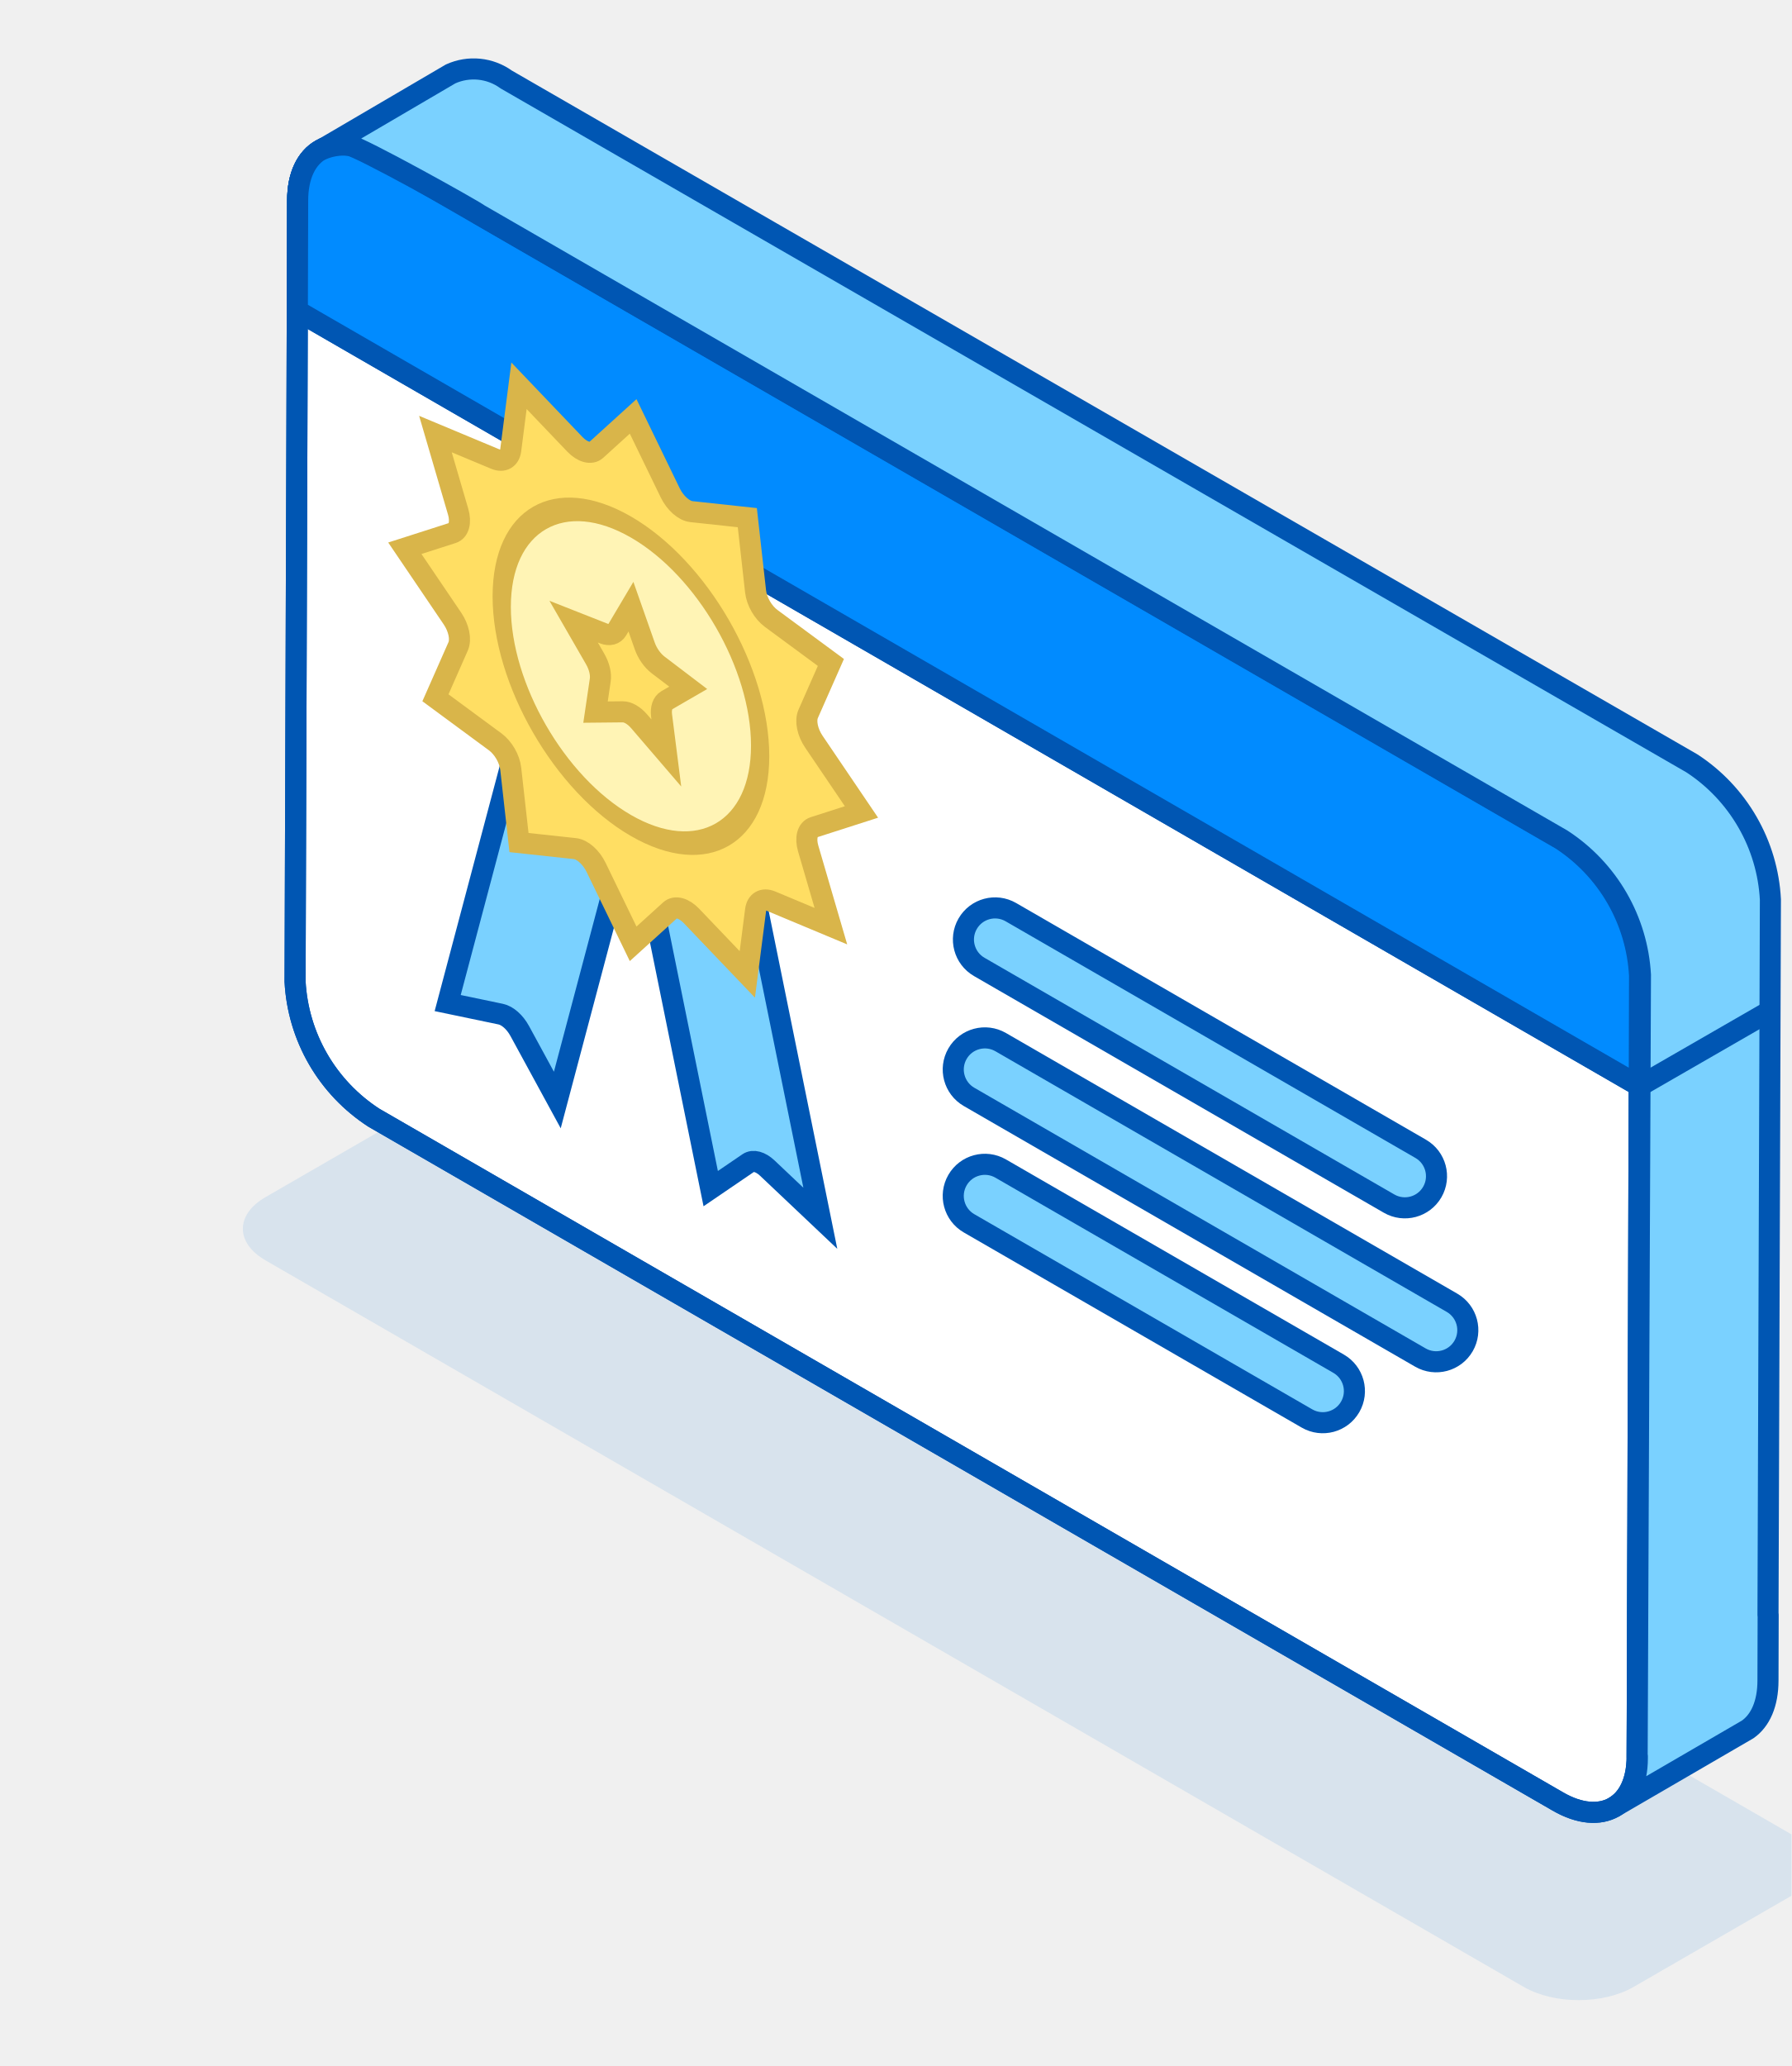
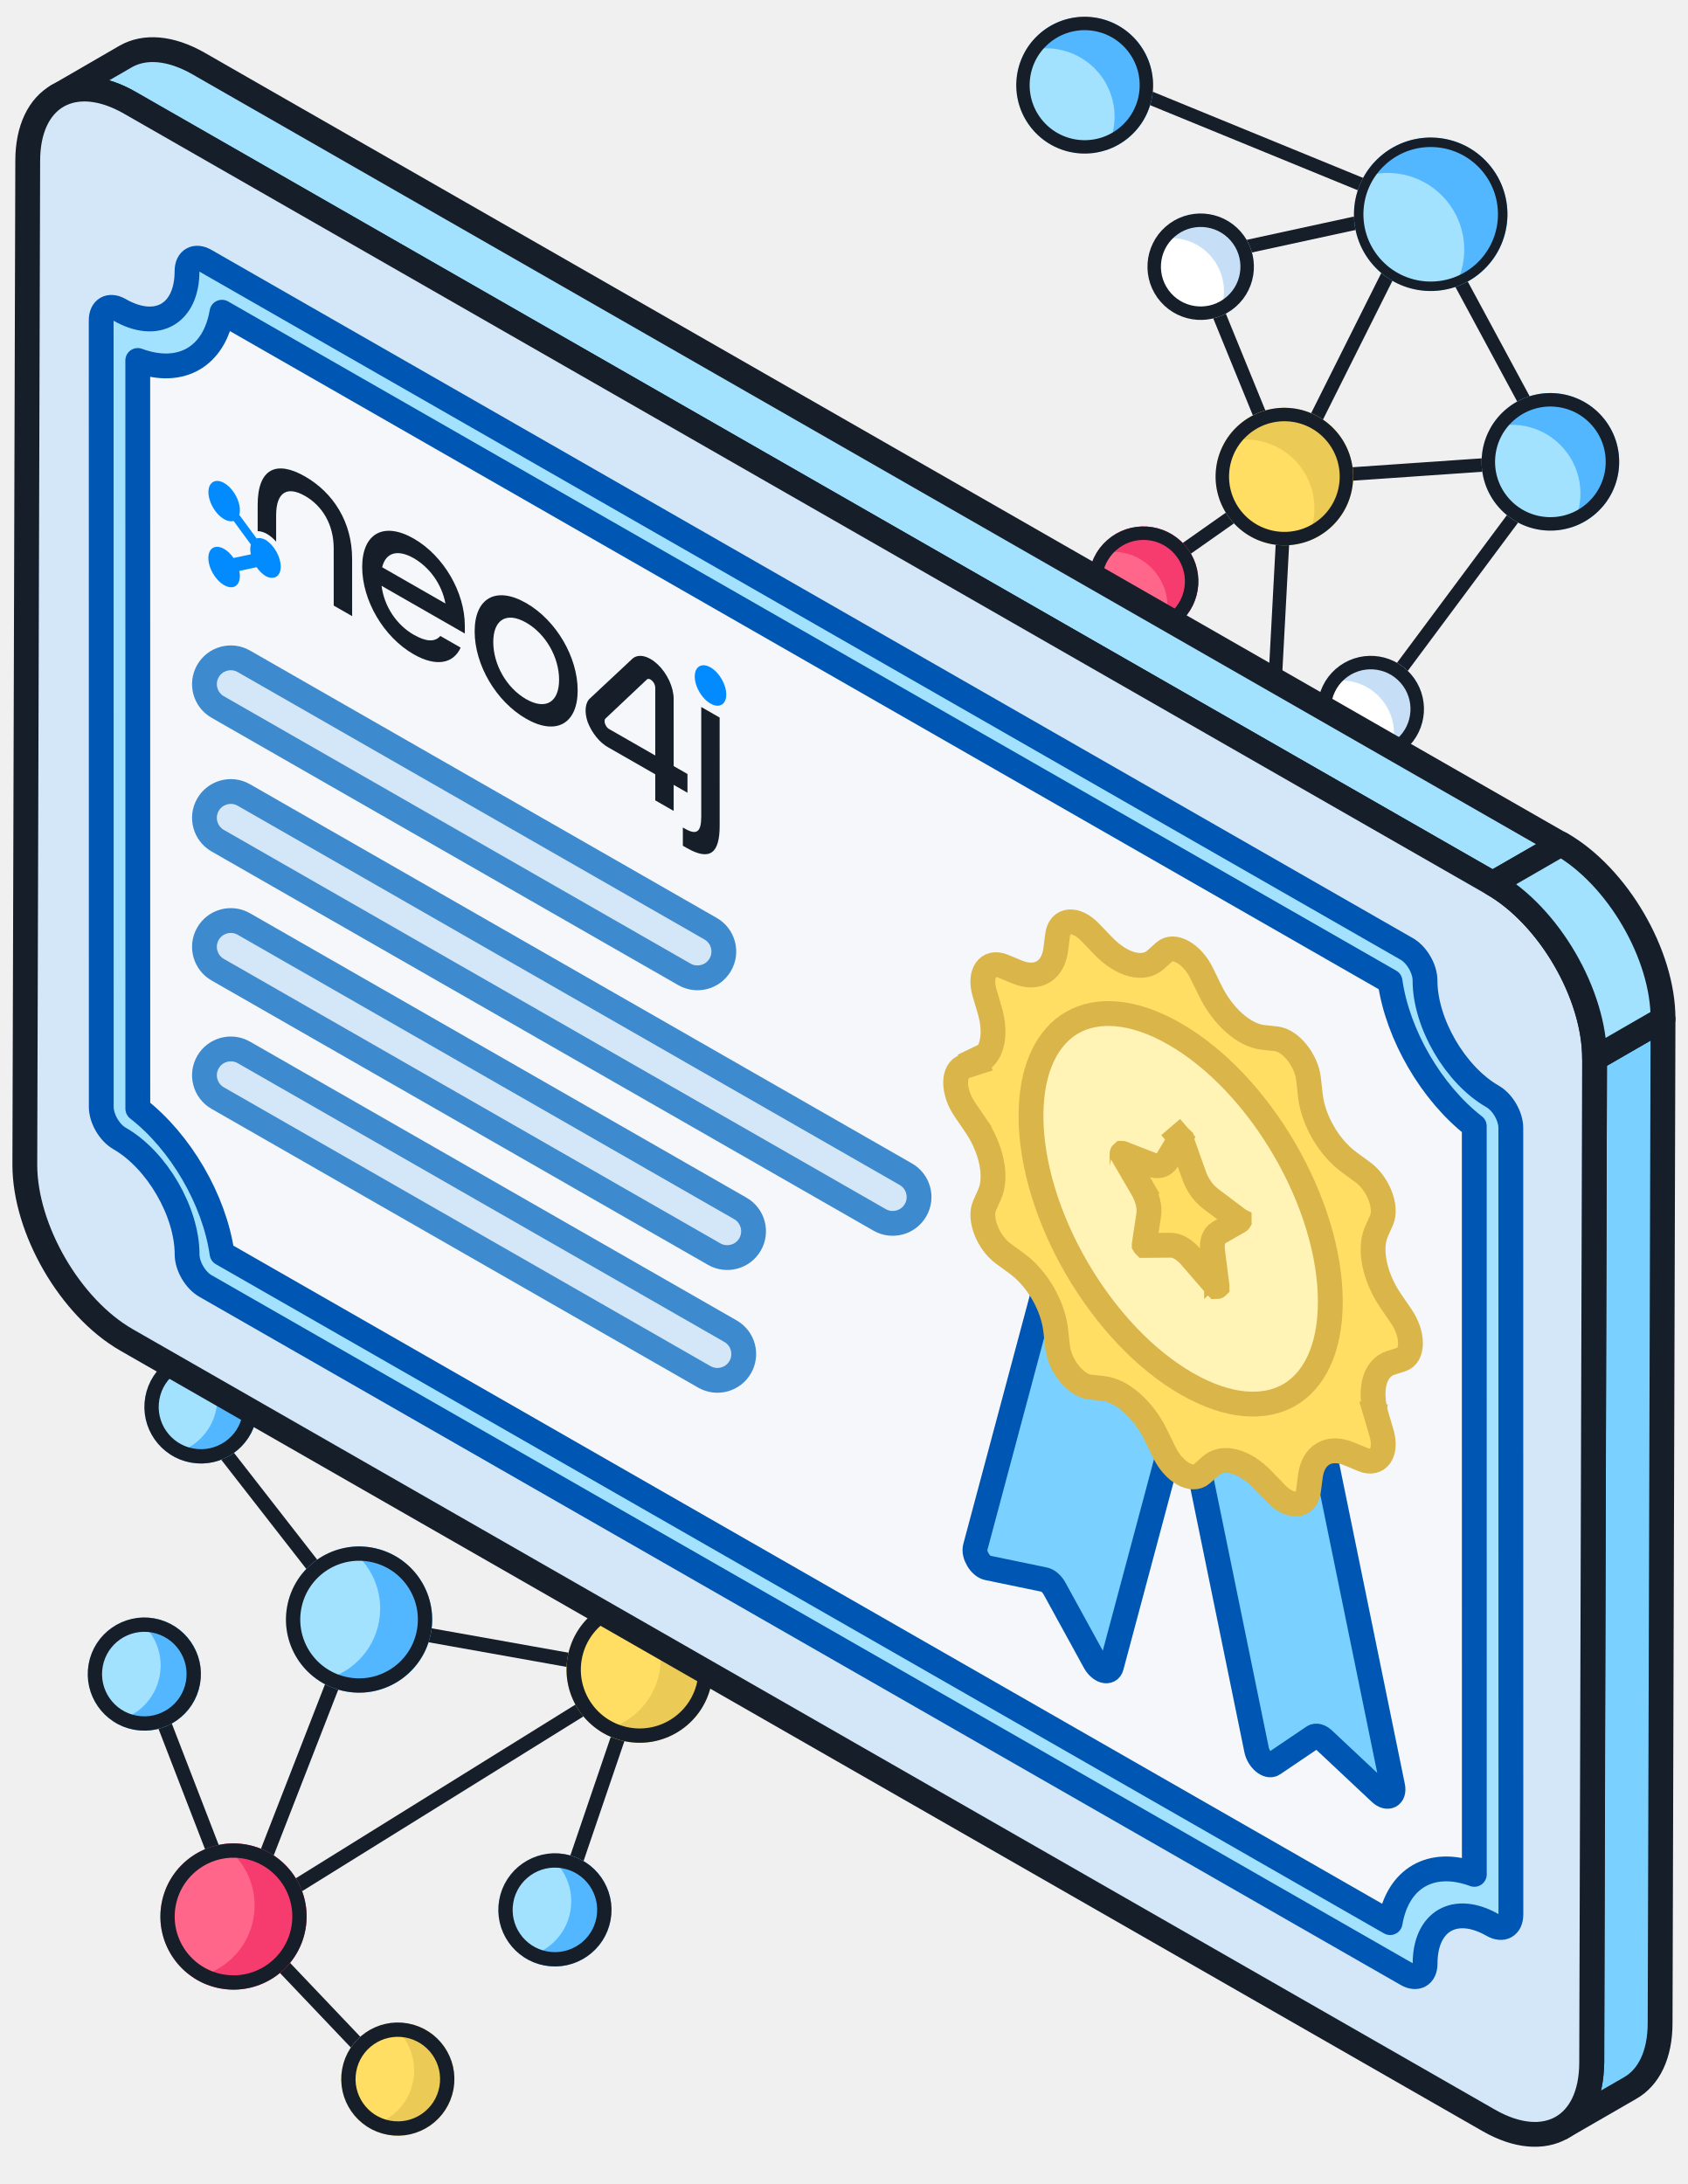
- <svg xmlns="http://www.w3.org/2000/svg" width="85" height="98" viewBox="0 0 85 98" fill="none">
-   <g clip-path="url(#clip0_321_2288)">
-     <rect opacity="0.1" width="74.942" height="14.571" rx="3" transform="matrix(-0.866044 -0.499967 -0.866044 0.499967 87.5222 88.4685)" fill="#006FD6" />
-     <path d="M74.058 39.815C75.146 40.521 76.052 41.474 76.701 42.598C77.35 43.721 77.724 44.983 77.792 46.278L77.677 83.313C77.677 85.691 75.986 86.651 73.917 85.453L17.742 53.02C16.652 52.315 15.744 51.362 15.093 50.238C14.443 49.115 14.068 47.852 14 46.556L14.123 9.513C14.123 7.135 15.805 6.184 17.883 7.382L74.058 39.815Z" fill="white" stroke="#0056B3" stroke-linejoin="round" />
-     <path d="M74.058 39.815C75.146 40.521 76.052 41.474 76.701 42.598C77.35 43.721 77.724 44.983 77.792 46.278L77.677 83.313C77.677 85.691 75.986 86.651 73.917 85.453L17.742 53.02C16.652 52.315 15.744 51.362 15.093 50.238C14.443 49.115 14.068 47.852 14 46.556L14.123 9.513C14.123 7.135 15.805 6.184 17.883 7.382L74.058 39.815Z" stroke="#0056B3" stroke-linejoin="round" />
-     <path d="M76.701 42.598C76.052 41.474 75.147 40.521 74.058 39.815L17.884 7.382C15.805 6.184 14.123 7.135 14.123 9.513L14.108 14.746L77.778 51.51L77.792 46.278C77.724 44.983 77.35 43.721 76.701 42.598Z" stroke="#0056B3" stroke-linejoin="round" />
-     <path d="M76.701 42.598C76.052 41.474 75.147 40.521 74.058 39.815L17.884 7.382C15.805 6.184 14.123 7.135 14.123 9.513L14.108 14.746L77.778 51.51L77.792 46.278C77.724 44.983 77.35 43.721 76.701 42.598Z" fill="#018BFF" stroke="#0056B3" stroke-linejoin="round" />
-     <path d="M21.379 3.507L15.215 7.118C15.64 6.925 16.108 6.847 16.572 6.894C17.036 6.94 22.358 9.9 22.736 10.174L74.102 39.819C75.19 40.525 76.096 41.479 76.745 42.602C77.388 43.715 77.761 44.963 77.834 46.245L77.677 83.313L77.687 83.307V83.402C77.687 84.574 77.267 85.314 76.603 85.707L82.92 82.036C83.52 81.618 83.885 80.819 83.885 79.713L83.894 76.599L83.886 76.603L84 42.668C83.932 41.374 83.558 40.114 82.909 38.992C82.26 37.868 81.355 36.91 80.266 36.204L24.021 3.772C23.643 3.498 23.2 3.33 22.736 3.283C22.272 3.237 21.804 3.314 21.379 3.507Z" fill="#7AD1FF" stroke="#0056B3" stroke-linejoin="round" />
-     <path d="M77.63 51.614L83.98 47.956" stroke="#0056B3" stroke-linejoin="round" />
-     <path d="M24.709 34.514L24.709 34.514L29.91 39.113L26.443 52.179L24.658 48.902C24.43 48.483 24.078 48.172 23.756 48.105L21.241 47.58L24.709 34.514Z" fill="#7AD1FF" stroke="#0056B3" />
-     <path d="M35.455 40.718L35.455 40.718L30.253 39.311L33.721 56.382L35.506 55.166C35.734 55.01 36.086 55.105 36.407 55.409L38.922 57.788L35.455 40.718Z" fill="#7AD1FF" stroke="#0056B3" />
-     <path d="M30.041 19.752L31.798 23.374C32.036 23.864 32.448 24.23 32.808 24.269L35.458 24.555L35.85 28.054C35.903 28.528 36.205 29.051 36.589 29.334L39.423 31.423L38.346 33.861C38.2 34.192 38.31 34.732 38.616 35.183L40.874 38.515L38.616 39.24C38.31 39.338 38.2 39.75 38.346 40.249L39.423 43.932L36.589 42.748C36.205 42.588 35.903 42.762 35.85 43.175L35.458 46.221L32.808 43.447C32.448 43.071 32.036 42.96 31.798 43.176L30.041 44.77L28.285 41.148C28.047 40.657 27.634 40.291 27.275 40.253L24.625 39.967L24.233 36.468C24.18 35.994 23.878 35.471 23.494 35.188L20.66 33.099L21.737 30.661C21.883 30.33 21.773 29.79 21.466 29.338L19.208 26.006L21.466 25.282C21.773 25.184 21.883 24.771 21.737 24.272L20.66 20.59L23.494 21.773C23.878 21.934 24.18 21.759 24.233 21.347L24.625 18.3L27.275 21.075C27.634 21.451 28.047 21.561 28.285 21.346L30.041 19.752Z" fill="#FFDE63" stroke="#D9B54A" />
-     <circle cx="7.579" cy="7.579" r="7.079" transform="matrix(0.866025 0.5 0 1 23.3722 20.7097)" fill="#FFF4B5" stroke="#D9B54A" />
-     <path d="M29.936 28.777L30.592 30.642C30.718 30.999 30.954 31.334 31.227 31.542L32.654 32.627L31.633 33.218C31.438 33.331 31.347 33.6 31.39 33.94L31.616 35.718L30.328 34.218C30.081 33.931 29.79 33.762 29.543 33.765L28.256 33.778L28.48 32.26C28.524 31.969 28.433 31.597 28.238 31.258L27.217 29.488L28.644 30.05C28.917 30.158 29.153 30.096 29.279 29.884L29.936 28.777Z" fill="#FFDE63" stroke="#D9B54A" />
-     <rect x="46.663" y="42.517" width="25.454" height="3" rx="1.5" transform="rotate(30 46.6625 42.5175)" fill="#7AD1FF" stroke="#0056B3" />
-     <rect x="46.18" y="48.683" width="27.727" height="3" rx="1.5" transform="rotate(30 46.1802 48.6833)" fill="#7AD1FF" stroke="#0056B3" />
-     <rect x="46.18" y="54.68" width="21.514" height="3" rx="1.5" transform="rotate(30 46.1802 54.6798)" fill="#7AD1FF" stroke="#0056B3" />
+ <svg xmlns="http://www.w3.org/2000/svg" width="68" height="88" viewBox="0 0 68 88" fill="none">
+   <g clip-path="url(#clip0_649_9279)">
+     <path d="M57.246 8.416L62.702 18.532M57.246 8.416L51.808 19.283M57.246 8.416L48.175 10.387L51.808 19.283M57.246 8.416L44.495 3.191M62.702 18.532L51.808 19.283M62.702 18.532L55.156 28.675L50.868 36.857L51.808 19.283M51.808 19.283L45.798 23.513" stroke="#151E29" stroke-width="0.542" />
+     <circle cx="3.461" cy="3.461" r="3.461" transform="matrix(0.658516 0.752567 0.752567 -0.658516 45.3148 36.9939)" fill="#FF668A" />
+     <path opacity="0.5" fill-rule="evenodd" clip-rule="evenodd" d="M51.269 40.612C51.968 39.369 51.849 37.769 50.856 36.635C49.916 35.56 48.459 35.207 47.181 35.621C47.369 35.288 47.615 34.98 47.92 34.714C49.358 33.455 51.545 33.601 52.804 35.04C54.063 36.478 53.917 38.665 52.478 39.924C52.114 40.242 51.702 40.471 51.269 40.612Z" fill="#ED1252" />
+     <circle cx="3.461" cy="3.461" r="3.19" transform="matrix(0.658516 0.752567 0.752567 -0.658516 45.3148 36.9939)" stroke="#151E29" stroke-width="0.542" />
+     <circle cx="3.091" cy="3.091" r="3.091" transform="matrix(0.658516 0.752567 0.752567 -0.658516 53.2783 8.34375)" fill="#A3E2FF" />
+     <path opacity="0.5" fill-rule="evenodd" clip-rule="evenodd" d="M58.596 11.575C59.221 10.465 59.114 9.036 58.227 8.023C57.388 7.064 56.086 6.748 54.945 7.118C55.113 6.821 55.333 6.546 55.605 6.308C56.889 5.184 58.843 5.314 59.967 6.599C61.091 7.884 60.961 9.837 59.676 10.961C59.351 11.245 58.983 11.45 58.596 11.575Z" fill="#018BFF" />
+     <circle cx="3.091" cy="3.091" r="2.901" transform="matrix(0.658516 0.752567 0.752567 -0.658516 53.2783 8.34375)" stroke="#151E29" stroke-width="0.381" />
+     <circle cx="2.771" cy="2.771" r="2.771" transform="matrix(0.658516 0.752567 0.752567 -0.658516 58.5521 18.3486)" fill="#A3E2FF" />
+     <path opacity="0.5" fill-rule="evenodd" clip-rule="evenodd" d="M63.318 21.245C63.878 20.25 63.783 18.97 62.988 18.061C62.236 17.201 61.069 16.919 60.047 17.25C60.197 16.983 60.394 16.737 60.637 16.524C61.789 15.516 63.539 15.633 64.547 16.785C65.555 17.936 65.438 19.687 64.287 20.695C63.995 20.95 63.665 21.133 63.318 21.245Z" fill="#018BFF" />
+     <circle cx="2.771" cy="2.771" r="2.5" transform="matrix(0.658516 0.752567 0.752567 -0.658516 58.5521 18.3486)" stroke="#151E29" stroke-width="0.542" />
+     <circle cx="2.755" cy="2.755" r="2.755" transform="matrix(0.658516 0.752567 0.752567 -0.658516 39.8116 3.17285)" fill="#A3E2FF" />
+     <path opacity="0.5" fill-rule="evenodd" clip-rule="evenodd" d="M44.551 6.054C45.108 5.064 45.013 3.791 44.223 2.888C43.474 2.033 42.314 1.751 41.298 2.081C41.447 1.816 41.643 1.571 41.885 1.359C43.031 0.357 44.771 0.473 45.773 1.618C46.775 2.763 46.659 4.504 45.514 5.506C45.224 5.76 44.896 5.942 44.551 6.054Z" fill="#018BFF" />
+     <circle cx="2.755" cy="2.755" r="2.486" transform="matrix(0.658516 0.752567 0.752567 -0.658516 39.8116 3.17285)" stroke="#151E29" stroke-width="0.539" />
+     <circle cx="2.771" cy="2.771" r="2.771" transform="matrix(0.658516 0.752567 0.752567 -0.658516 47.8351 18.9417)" fill="#FFDE63" />
+     <path opacity="0.5" fill-rule="evenodd" clip-rule="evenodd" d="M52.601 21.838C53.161 20.843 53.066 19.562 52.271 18.654C51.518 17.794 50.351 17.512 49.329 17.843C49.479 17.576 49.676 17.33 49.92 17.117C51.072 16.109 52.822 16.226 53.83 17.377C54.838 18.529 54.721 20.279 53.569 21.287C53.278 21.542 52.948 21.725 52.601 21.838Z" fill="#D9B54A" />
+     <circle cx="2.771" cy="2.771" r="2.5" transform="matrix(0.658516 0.752567 0.752567 -0.658516 47.8351 18.9417)" stroke="#151E29" stroke-width="0.542" />
+     <circle cx="2.21" cy="2.21" r="2.21" transform="matrix(0.658516 0.752567 0.752567 -0.658516 42.9506 23.2156)" fill="#FF668A" />
+     <path opacity="0.5" fill-rule="evenodd" clip-rule="evenodd" d="M46.753 25.526C47.2 24.733 47.123 23.711 46.489 22.986C45.889 22.3 44.959 22.075 44.143 22.339C44.263 22.126 44.42 21.93 44.614 21.76C45.533 20.956 46.929 21.049 47.733 21.968C48.537 22.887 48.444 24.283 47.525 25.087C47.293 25.291 47.029 25.437 46.753 25.526Z" fill="#ED1252" />
+     <circle cx="2.21" cy="2.21" r="1.94" transform="matrix(0.658516 0.752567 0.752567 -0.658516 42.9506 23.2156)" stroke="#151E29" stroke-width="0.542" />
+     <circle cx="2.143" cy="2.143" r="2.143" transform="matrix(0.658516 0.752567 0.752567 -0.658516 52.2002 28.3689)" fill="white" />
+     <path opacity="0.22" fill-rule="evenodd" clip-rule="evenodd" d="M55.887 30.609C56.32 29.84 56.246 28.849 55.632 28.146C55.05 27.481 54.147 27.262 53.356 27.519C53.472 27.313 53.625 27.122 53.813 26.957C54.704 26.178 56.058 26.268 56.838 27.159C57.617 28.05 57.527 29.404 56.636 30.183C56.411 30.381 56.155 30.522 55.887 30.609Z" fill="#006FD6" />
+     <circle cx="2.143" cy="2.143" r="1.873" transform="matrix(0.658516 0.752567 0.752567 -0.658516 52.2002 28.3689)" stroke="#151E29" stroke-width="0.542" />
+     <circle cx="2.143" cy="2.143" r="2.143" transform="matrix(0.658516 0.752567 0.752567 -0.658516 45.349 10.5454)" fill="white" />
+     <path opacity="0.22" fill-rule="evenodd" clip-rule="evenodd" d="M49.036 12.786C49.469 12.016 49.395 11.026 48.781 10.323C48.199 9.658 47.296 9.439 46.505 9.695C46.622 9.489 46.774 9.299 46.962 9.134C47.853 8.354 49.207 8.445 49.987 9.336C50.766 10.226 50.676 11.581 49.785 12.36C49.559 12.558 49.304 12.699 49.036 12.786Z" fill="#006FD6" />
+     <circle cx="2.143" cy="2.143" r="1.873" transform="matrix(0.658516 0.752567 0.752567 -0.658516 45.349 10.5454)" stroke="#151E29" stroke-width="0.542" />
+     <path d="M25.791 67.401L9.688 77.406M25.791 67.401L14.377 65.363M25.791 67.401L22.742 76.349M25.791 67.401L33.193 66.636M9.688 77.406L14.377 65.363M9.688 77.406L5.718 67.131M9.688 77.406L15.679 83.708M14.377 65.363L7.926 57.081" stroke="#151E29" stroke-width="0.576" />
+     <circle cx="2.945" cy="2.945" r="2.945" transform="matrix(-0.175828 0.984421 0.984421 0.175828 12.0849 61.8398)" fill="#A3E2FF" />
+     <path opacity="0.5" fill-rule="evenodd" clip-rule="evenodd" d="M12.849 67.719C14.046 67.522 15.045 66.592 15.271 65.329C15.484 64.134 14.944 62.978 13.989 62.35C14.31 62.297 14.646 62.297 14.984 62.358C16.586 62.644 17.652 64.174 17.366 65.775C17.08 67.376 15.55 68.442 13.949 68.156C13.543 68.084 13.172 67.932 12.849 67.719Z" fill="#018BFF" />
+     <circle cx="2.945" cy="2.945" r="2.657" transform="matrix(-0.175828 0.984421 0.984421 0.175828 12.0849 61.8398)" stroke="#151E29" stroke-width="0.576" />
+     <circle cx="2.945" cy="2.945" r="2.945" transform="matrix(-0.175828 0.984421 0.984421 0.175828 23.3884 63.8589)" fill="#FFDE63" />
+     <path opacity="0.5" fill-rule="evenodd" clip-rule="evenodd" d="M24.152 69.737C25.35 69.541 26.349 68.611 26.574 67.348C26.788 66.152 26.247 64.996 25.293 64.368C25.614 64.316 25.95 64.316 26.288 64.376C27.889 64.662 28.956 66.192 28.669 67.794C28.384 69.395 26.854 70.461 25.252 70.175C24.847 70.103 24.476 69.95 24.152 69.737Z" fill="#D9B54A" />
+     <circle cx="2.945" cy="2.945" r="2.657" transform="matrix(-0.175828 0.984421 0.984421 0.175828 23.3884 63.8589)" stroke="#151E29" stroke-width="0.576" />
+     <circle cx="2.945" cy="2.945" r="2.945" transform="matrix(-0.175828 0.984421 0.984421 0.175828 7.02609 73.8052)" fill="#FF668A" />
+     <path opacity="0.5" fill-rule="evenodd" clip-rule="evenodd" d="M7.79 79.684C8.987 79.488 9.986 78.558 10.212 77.295C10.425 76.099 9.885 74.943 8.93 74.315C9.251 74.263 9.587 74.263 9.925 74.323C11.527 74.609 12.593 76.139 12.307 77.74C12.021 79.342 10.491 80.408 8.89 80.122C8.484 80.049 8.113 79.897 7.79 79.684Z" fill="#ED1252" />
+     <circle cx="2.945" cy="2.945" r="2.657" transform="matrix(-0.175828 0.984421 0.984421 0.175828 7.02609 73.8052)" stroke="#151E29" stroke-width="0.576" />
+     <circle cx="2.278" cy="2.278" r="2.278" transform="matrix(-0.175828 0.984421 0.984421 0.175828 3.97195 64.8105)" fill="#A3E2FF" />
+     <path opacity="0.5" fill-rule="evenodd" clip-rule="evenodd" d="M4.563 69.359C5.489 69.207 6.262 68.487 6.436 67.51C6.602 66.585 6.183 65.691 5.445 65.205C5.693 65.164 5.953 65.164 6.215 65.211C7.454 65.433 8.278 66.616 8.057 67.855C7.836 69.093 6.652 69.918 5.414 69.697C5.1 69.641 4.813 69.523 4.563 69.359Z" fill="#018BFF" />
+     <circle cx="2.278" cy="2.278" r="1.991" transform="matrix(-0.175828 0.984421 0.984421 0.175828 3.97195 64.8105)" stroke="#151E29" stroke-width="0.576" />
+     <circle cx="2.278" cy="2.278" r="2.278" transform="matrix(-0.175828 0.984421 0.984421 0.175828 14.1851 81.1299)" fill="#FFDE63" />
+     <path opacity="0.5" fill-rule="evenodd" clip-rule="evenodd" d="M14.776 85.678C15.702 85.526 16.475 84.806 16.65 83.83C16.815 82.905 16.397 82.01 15.659 81.525C15.907 81.484 16.166 81.484 16.428 81.531C17.667 81.752 18.492 82.935 18.27 84.174C18.049 85.413 16.866 86.238 15.627 86.016C15.313 85.96 15.026 85.843 14.776 85.678Z" fill="#D9B54A" />
+     <circle cx="2.278" cy="2.278" r="1.991" transform="matrix(-0.175828 0.984421 0.984421 0.175828 14.1851 81.1299)" stroke="#151E29" stroke-width="0.576" />
+     <circle cx="2.278" cy="2.278" r="2.278" transform="matrix(-0.175828 0.984421 0.984421 0.175828 20.5142 74.3115)" fill="#A3E2FF" />
+     <path opacity="0.5" fill-rule="evenodd" clip-rule="evenodd" d="M21.105 78.859C22.031 78.707 22.804 77.988 22.979 77.011C23.144 76.086 22.726 75.192 21.988 74.706C22.236 74.665 22.495 74.665 22.757 74.712C23.996 74.933 24.821 76.117 24.599 77.356C24.378 78.594 23.195 79.419 21.956 79.198C21.642 79.142 21.355 79.024 21.105 78.859Z" fill="#018BFF" />
+     <circle cx="2.278" cy="2.278" r="1.991" transform="matrix(-0.175828 0.984421 0.984421 0.175828 20.5142 74.3115)" stroke="#151E29" stroke-width="0.576" />
+     <circle cx="2.278" cy="2.278" r="2.278" transform="matrix(-0.175828 0.984421 0.984421 0.175828 6.25443 54.0461)" fill="#A3E2FF" />
+     <path opacity="0.5" fill-rule="evenodd" clip-rule="evenodd" d="M6.845 58.594C7.771 58.442 8.544 57.722 8.719 56.746C8.884 55.821 8.466 54.926 7.727 54.441C7.976 54.4 8.235 54.4 8.497 54.447C9.736 54.668 10.561 55.851 10.339 57.09C10.118 58.329 8.935 59.154 7.696 58.932C7.382 58.876 7.095 58.759 6.845 58.594Z" fill="#018BFF" />
+     <circle cx="2.278" cy="2.278" r="1.991" transform="matrix(-0.175828 0.984421 0.984421 0.175828 6.25443 54.0461)" stroke="#151E29" stroke-width="0.576" />
+     <circle cx="2.278" cy="2.278" r="2.278" transform="matrix(-0.175828 0.984421 0.984421 0.175828 31.3711 63.8792)" fill="white" />
+     <path opacity="0.22" fill-rule="evenodd" clip-rule="evenodd" d="M31.962 68.427C32.888 68.275 33.661 67.556 33.836 66.579C34.001 65.654 33.583 64.76 32.845 64.274C33.093 64.233 33.352 64.233 33.614 64.28C34.853 64.501 35.678 65.685 35.456 66.924C35.235 68.162 34.052 68.987 32.813 68.766C32.499 68.71 32.212 68.592 31.962 68.427Z" fill="#006FD6" />
+     <circle cx="2.278" cy="2.278" r="1.991" transform="matrix(-0.175828 0.984421 0.984421 0.175828 31.3711 63.8792)" stroke="#151E29" stroke-width="0.576" />
+     <path d="M67 41.062L64.242 42.654L64.135 83.097L64.125 83.103C64.125 84.389 63.668 85.29 62.929 85.719L65.68 84.131C66.423 83.704 66.883 82.802 66.883 81.511L67 41.062Z" fill="#7AD1FF" stroke="#151E29" stroke-linejoin="round" />
+     <path d="M2.443 3.794L2.32 3.865H2.31C2.354 3.839 2.398 3.816 2.443 3.794Z" fill="#A3E2FF" />
+     <path d="M7.992 2.555C6.848 1.905 5.821 1.846 5.068 2.273L2.443 3.794C3.115 3.466 3.998 3.513 4.972 4.005L60.135 35.599L62.893 34.017L7.992 2.555Z" fill="#A3E2FF" />
+     <path d="M2.443 3.794L2.32 3.865H2.31C2.354 3.839 2.398 3.816 2.443 3.794ZM2.443 3.794L5.068 2.273C5.821 1.846 6.848 1.905 7.992 2.555L62.893 34.017L60.135 35.599L4.972 4.005C3.998 3.513 3.115 3.466 2.443 3.794Z" stroke="#151E29" stroke-linejoin="round" />
+     <path d="M60.135 35.599C62.404 36.899 64.252 40.063 64.242 42.654L64.125 83.103C64.125 85.694 62.267 86.742 59.988 85.442L5.097 53.989C2.829 52.689 1 49.525 1 46.934L1.117 6.485C1.117 3.894 2.975 2.846 5.244 4.146L60.135 35.599Z" fill="#D4E7F8" stroke="#151E29" stroke-linejoin="round" />
+     <path d="M60.135 35.599L62.893 34.007C65.162 35.308 67.01 38.471 67 41.062L64.242 42.654C64.242 40.063 62.404 36.899 60.135 35.599Z" fill="#A3E2FF" stroke="#151E29" stroke-linejoin="round" />
+     <path fill-rule="evenodd" clip-rule="evenodd" d="M5.122 45.025C5.122 45.025 5.122 45.025 5.122 45.025C7.02 46.112 8.579 48.779 8.579 50.967L56.983 78.7C56.983 78.7 56.983 78.7 56.983 78.699C56.983 76.511 58.542 75.631 60.44 76.718L60.438 45.025C58.539 43.937 56.98 41.27 56.98 39.082C56.98 39.082 56.98 39.082 56.98 39.082L8.576 11.349C8.576 13.537 7.018 14.418 5.119 13.33C5.119 13.33 5.119 13.33 5.119 13.33L5.122 45.025Z" fill="#F5F7FA" />
+     <path d="M8.274 51.814C7.87 51.582 7.538 51.015 7.538 50.545C7.537 48.827 6.321 46.733 4.816 45.871C4.412 45.639 4.08 45.073 4.08 44.602L4.077 12.908C4.077 12.438 4.409 12.252 4.814 12.483C6.319 13.346 7.535 12.645 7.535 10.927C7.535 10.457 7.867 10.271 8.271 10.503L56.674 38.235C56.869 38.346 57.056 38.542 57.194 38.78C57.333 39.018 57.411 39.278 57.411 39.504C57.411 41.221 58.627 43.315 60.132 44.178C60.536 44.409 60.868 44.976 60.868 45.446L60.871 77.14C60.871 77.611 60.539 77.797 60.135 77.565C58.63 76.703 57.414 77.404 57.414 79.121C57.414 79.592 57.082 79.778 56.678 79.546L8.274 51.814ZM5.55 14.524L5.552 44.673C7.277 46.012 8.638 48.35 8.945 50.505L56.006 77.468C56.312 75.665 57.674 74.887 59.398 75.524L59.396 45.375C57.672 44.037 56.31 41.699 56.003 39.544L8.942 12.58C8.636 14.384 7.274 15.162 5.55 14.524Z" fill="#A3E2FF" stroke="#0056B3" stroke-linejoin="round" />
+     <mask id="path-58-outside-1_649_9279" maskUnits="userSpaceOnUse" x="6.738" y="25.007" width="31" height="32" fill="black">
+       <rect fill="white" x="6.738" y="25.007" width="31" height="32" />
+       <path fill-rule="evenodd" clip-rule="evenodd" d="M9.576 27.081C9.308 26.927 8.966 27.02 8.812 27.288C8.658 27.557 8.751 27.899 9.02 28.053L27.823 38.826C28.091 38.979 28.433 38.886 28.587 38.618C28.741 38.35 28.648 38.008 28.379 37.854L9.576 27.081ZM9.576 32.467C9.308 32.313 8.966 32.406 8.812 32.675C8.658 32.943 8.751 33.285 9.02 33.439L35.688 48.719C35.957 48.873 36.299 48.78 36.453 48.511C36.606 48.243 36.514 47.901 36.245 47.747L9.576 32.467ZM8.812 43.047C8.966 42.778 9.308 42.685 9.576 42.839L29.182 54.072C29.45 54.226 29.543 54.568 29.389 54.836C29.236 55.105 28.893 55.198 28.625 55.044L9.02 43.811C8.751 43.657 8.658 43.315 8.812 43.047ZM9.576 37.666C9.308 37.512 8.966 37.605 8.812 37.873C8.658 38.141 8.751 38.484 9.02 38.637L22.354 46.277L29.021 50.097C29.29 50.251 29.632 50.158 29.785 49.89C29.939 49.621 29.846 49.279 29.578 49.125L22.911 45.305L9.576 37.666Z" />
+     </mask>
+     <path fill-rule="evenodd" clip-rule="evenodd" d="M9.576 27.081C9.308 26.927 8.966 27.02 8.812 27.288C8.658 27.557 8.751 27.899 9.02 28.053L27.823 38.826C28.091 38.979 28.433 38.886 28.587 38.618C28.741 38.35 28.648 38.008 28.379 37.854L9.576 27.081ZM9.576 32.467C9.308 32.313 8.966 32.406 8.812 32.675C8.658 32.943 8.751 33.285 9.02 33.439L35.688 48.719C35.957 48.873 36.299 48.78 36.453 48.511C36.606 48.243 36.514 47.901 36.245 47.747L9.576 32.467ZM8.812 43.047C8.966 42.778 9.308 42.685 9.576 42.839L29.182 54.072C29.45 54.226 29.543 54.568 29.389 54.836C29.236 55.105 28.893 55.198 28.625 55.044L9.02 43.811C8.751 43.657 8.658 43.315 8.812 43.047ZM9.576 37.666C9.308 37.512 8.966 37.605 8.812 37.873C8.658 38.141 8.751 38.484 9.02 38.637L22.354 46.277L29.021 50.097C29.29 50.251 29.632 50.158 29.785 49.89C29.939 49.621 29.846 49.279 29.578 49.125L22.911 45.305L9.576 37.666Z" fill="#D4E7F8" />
+     <path d="M8.812 27.288L9.68 27.785L9.68 27.785L8.812 27.288ZM9.576 27.081L9.079 27.948L9.079 27.948L9.576 27.081ZM9.02 28.053L8.522 28.92L8.522 28.92L9.02 28.053ZM27.823 38.826L27.325 39.693H27.325L27.823 38.826ZM28.379 37.854L27.882 38.721H27.882L28.379 37.854ZM9.576 32.467L9.079 33.335H9.079L9.576 32.467ZM9.02 33.439L8.522 34.307H8.522L9.02 33.439ZM35.688 48.719L35.191 49.587L35.191 49.587L35.688 48.719ZM36.453 48.511L37.32 49.008L37.32 49.008L36.453 48.511ZM36.245 47.747L35.748 48.615L35.748 48.615L36.245 47.747ZM9.576 42.839L10.073 41.971L10.073 41.971L9.576 42.839ZM8.812 43.047L7.944 42.55H7.944L8.812 43.047ZM29.182 54.072L28.685 54.94L28.685 54.94L29.182 54.072ZM29.389 54.836L28.522 54.339L28.522 54.339L29.389 54.836ZM28.625 55.044L28.128 55.911L28.128 55.911L28.625 55.044ZM9.02 43.811L9.517 42.943H9.517L9.02 43.811ZM8.812 37.873L7.944 37.376L7.944 37.376L8.812 37.873ZM9.576 37.666L10.073 36.798L10.073 36.798L9.576 37.666ZM9.02 38.637L8.522 39.505L8.522 39.505L9.02 38.637ZM22.354 46.277L21.857 47.145L22.354 46.277ZM29.021 50.097L28.524 50.965L28.524 50.965L29.021 50.097ZM29.785 49.89L28.918 49.392L28.918 49.392L29.785 49.89ZM29.578 49.125L29.081 49.993L29.081 49.993L29.578 49.125ZM22.911 45.305L22.414 46.173L22.911 45.305ZM9.68 27.785C9.559 27.996 9.29 28.069 9.079 27.948L10.073 26.213C9.326 25.785 8.373 26.044 7.944 26.791L9.68 27.785ZM9.517 27.185C9.727 27.306 9.8 27.575 9.68 27.785L7.944 26.791C7.516 27.539 7.775 28.492 8.522 28.92L9.517 27.185ZM28.32 37.958L9.517 27.185L8.522 28.92L27.325 39.693L28.32 37.958ZM27.719 38.121C27.84 37.91 28.109 37.837 28.32 37.958L27.325 39.693C28.073 40.122 29.026 39.863 29.454 39.115L27.719 38.121ZM27.882 38.721C27.671 38.601 27.598 38.332 27.719 38.121L29.454 39.115C29.883 38.368 29.624 37.414 28.876 36.986L27.882 38.721ZM9.079 27.948L27.882 38.721L28.876 36.986L10.073 26.213L9.079 27.948ZM9.68 33.172C9.559 33.383 9.29 33.456 9.079 33.335L10.073 31.6C9.326 31.171 8.373 31.43 7.944 32.178L9.68 33.172ZM9.517 32.571C9.727 32.692 9.8 32.961 9.68 33.172L7.944 32.178C7.516 32.925 7.775 33.878 8.522 34.307L9.517 32.571ZM36.186 47.851L9.517 32.571L8.522 34.307L35.191 49.587L36.186 47.851ZM35.585 48.014C35.706 47.803 35.975 47.73 36.186 47.851L35.191 49.587C35.939 50.015 36.892 49.756 37.32 49.008L35.585 48.014ZM35.748 48.615C35.537 48.494 35.464 48.225 35.585 48.014L37.32 49.008C37.749 48.261 37.49 47.308 36.742 46.879L35.748 48.615ZM9.079 33.335L35.748 48.615L36.742 46.879L10.073 31.6L9.079 33.335ZM10.073 41.971C9.326 41.543 8.373 41.802 7.944 42.55L9.68 43.544C9.559 43.755 9.29 43.828 9.079 43.707L10.073 41.971ZM29.679 53.204L10.073 41.971L9.079 43.707L28.685 54.94L29.679 53.204ZM30.257 55.333C30.685 54.586 30.427 53.633 29.679 53.204L28.685 54.94C28.474 54.819 28.401 54.55 28.522 54.339L30.257 55.333ZM28.128 55.911C28.876 56.34 29.829 56.081 30.257 55.333L28.522 54.339C28.643 54.128 28.911 54.055 29.122 54.176L28.128 55.911ZM8.522 44.679L28.128 55.911L29.122 54.176L9.517 42.943L8.522 44.679ZM7.944 42.55C7.516 43.297 7.775 44.25 8.522 44.679L9.517 42.943C9.727 43.064 9.8 43.333 9.68 43.544L7.944 42.55ZM9.68 38.37C9.559 38.581 9.29 38.654 9.079 38.533L10.073 36.798C9.326 36.37 8.373 36.628 7.944 37.376L9.68 38.37ZM9.517 37.77C9.727 37.89 9.8 38.159 9.68 38.37L7.944 37.376C7.516 38.123 7.775 39.077 8.522 39.505L9.517 37.77ZM22.851 45.41L9.517 37.77L8.522 39.505L21.857 47.145L22.851 45.41ZM29.518 49.23L22.851 45.41L21.857 47.145L28.524 50.965L29.518 49.23ZM28.918 49.392C29.039 49.182 29.308 49.109 29.518 49.23L28.524 50.965C29.272 51.393 30.225 51.134 30.653 50.387L28.918 49.392ZM29.081 49.993C28.87 49.872 28.797 49.603 28.918 49.392L30.653 50.387C31.081 49.639 30.823 48.686 30.075 48.258L29.081 49.993ZM22.414 46.173L29.081 49.993L30.075 48.258L23.408 44.438L22.414 46.173ZM9.079 38.533L22.414 46.173L23.408 44.438L10.073 36.798L9.079 38.533Z" fill="#3D8ACF" mask="url(#path-58-outside-1_649_9279)" />
+     <path d="M42.441 50.569C42.497 50.361 42.712 50.341 42.922 50.525L47.645 54.669C47.855 54.853 47.98 55.172 47.924 55.38L44.775 67.155C44.695 67.453 44.315 67.343 44.105 66.96L42.485 64.007C42.381 63.819 42.221 63.678 42.075 63.648L39.792 63.175C39.496 63.114 39.212 62.642 39.292 62.344L42.441 50.569Z" fill="#7AD1FF" stroke="#0056B3" />
+     <path d="M52.959 56.595C52.903 56.323 52.687 56.056 52.478 56L47.755 54.732C47.545 54.676 47.42 54.851 47.476 55.123L50.625 70.506C50.704 70.896 51.084 71.221 51.294 71.079L52.915 69.983C53.019 69.913 53.178 69.956 53.324 70.093L55.608 72.237C55.904 72.515 56.187 72.368 56.108 71.978L52.959 56.595Z" fill="#7AD1FF" stroke="#0056B3" />
+     <path d="M55.454 57.045L55.856 57.086L55.454 57.045L55.658 57.736C55.894 58.536 55.522 59.066 54.904 58.81L54.35 58.58C53.542 58.245 52.906 58.612 52.793 59.479L52.717 60.065C52.632 60.725 51.99 60.785 51.414 60.187L50.883 59.635C50.13 58.852 49.266 58.624 48.765 59.075L48.415 59.39C48.033 59.734 47.293 59.31 46.911 58.529L46.561 57.812C46.06 56.787 45.196 56.026 44.443 55.945L43.912 55.888C43.336 55.827 42.694 55.032 42.608 54.273L42.533 53.6C42.42 52.605 41.784 51.509 40.976 50.918L40.422 50.512C39.804 50.06 39.432 49.104 39.668 48.574L39.872 48.117C40.182 47.421 39.948 46.282 39.3 45.333L39.035 45.577L39.3 45.333L38.871 44.705C38.377 43.981 38.377 43.122 38.871 42.965L39.3 42.828L39.035 42.28L39.3 42.828C39.948 42.622 40.182 41.751 39.872 40.7L39.668 40.009C39.432 39.208 39.804 38.678 40.422 38.934L40.976 39.164C41.784 39.499 42.42 39.132 42.533 38.265L42.608 37.679C42.694 37.019 43.336 36.959 43.912 37.557L44.443 38.109C45.196 38.892 46.06 39.12 46.561 38.67L46.911 38.354C47.293 38.01 48.033 38.434 48.415 39.215L48.756 39.103L48.415 39.215L48.765 39.932C49.266 40.957 50.13 41.718 50.883 41.799L51.414 41.856C51.99 41.918 52.632 42.712 52.717 43.471L52.793 44.144C52.906 45.139 53.542 46.235 54.35 46.827L54.904 47.232C55.522 47.684 55.894 48.64 55.658 49.17L55.454 49.627C55.144 50.323 55.378 51.462 56.026 52.411L56.455 53.039C56.949 53.763 56.949 54.622 56.455 54.78L56.026 54.916C55.378 55.123 55.144 55.993 55.454 57.045Z" fill="#FFDE63" stroke="#D9B54A" />
+     <path d="M53.596 52.449C53.596 54.41 52.907 55.655 51.935 56.212C50.962 56.769 49.529 56.739 47.817 55.758C46.107 54.778 44.532 53.078 43.382 51.102C42.233 49.127 41.537 46.923 41.537 44.965C41.537 43.005 42.227 41.76 43.198 41.203C44.171 40.645 45.605 40.675 47.317 41.657C49.026 42.636 50.602 44.337 51.751 46.312C52.901 48.288 53.596 50.491 53.596 52.449Z" fill="#FFF4B5" stroke="#D9B54A" />
+     <path d="M47.556 45.858C47.556 45.858 47.556 45.858 47.557 45.857C47.558 45.857 47.561 45.858 47.567 45.861C47.572 45.864 47.576 45.868 47.577 45.869C47.577 45.87 47.578 45.87 47.578 45.871C47.578 45.871 47.58 45.874 47.582 45.88L48.114 47.378C48.243 47.741 48.484 48.081 48.763 48.292L49.913 49.16C49.918 49.164 49.92 49.166 49.92 49.167L49.922 49.168C49.922 49.17 49.925 49.175 49.927 49.182C49.928 49.189 49.928 49.193 49.928 49.194L49.927 49.196C49.927 49.196 49.926 49.198 49.922 49.2L49.103 49.67C48.901 49.786 48.809 50.061 48.853 50.41L49.034 51.83C49.035 51.836 49.035 51.838 49.035 51.839C49.035 51.839 49.035 51.839 49.034 51.84C49.034 51.84 49.034 51.84 49.034 51.84C49.034 51.841 49.032 51.844 49.027 51.845C49.023 51.846 49.019 51.845 49.018 51.845C49.017 51.844 49.017 51.844 49.016 51.844C49.016 51.843 49.013 51.841 49.009 51.837L47.966 50.631C47.715 50.341 47.419 50.171 47.167 50.173L46.124 50.184C46.12 50.184 46.118 50.183 46.117 50.183C46.117 50.183 46.116 50.182 46.116 50.182C46.115 50.181 46.111 50.178 46.106 50.172C46.102 50.166 46.1 50.161 46.099 50.159C46.099 50.158 46.099 50.158 46.099 50.157C46.099 50.156 46.099 50.154 46.099 50.148L46.281 48.936C46.325 48.638 46.232 48.257 46.031 47.91L45.759 48.07L46.031 47.91L45.211 46.5C45.208 46.494 45.207 46.491 45.206 46.491L45.206 46.489C45.206 46.487 45.205 46.483 45.207 46.477C45.209 46.472 45.211 46.471 45.212 46.47L45.213 46.47C45.214 46.47 45.216 46.47 45.221 46.472L46.371 46.921C46.65 47.03 46.891 46.967 47.02 46.751L47.551 45.863L47.165 45.413L47.551 45.863C47.554 45.859 47.555 45.858 47.556 45.858Z" fill="#FFDE63" stroke="#D9B54A" />
+     <path d="M12.285 19.196C11.146 18.543 10.381 18.867 10.381 20.346L10.381 21.401C10.497 21.402 10.624 21.44 10.753 21.512C10.882 21.586 11.009 21.693 11.125 21.825L11.125 20.768C11.125 19.808 11.586 19.58 12.288 19.982C12.99 20.384 13.444 21.137 13.444 22.096L13.445 24.401L14.187 24.826L14.186 22.521C14.188 21.035 13.424 19.848 12.285 19.196Z" fill="#151E29" />
+     <path d="M14.592 22.844C14.592 21.499 15.454 21.006 16.667 21.701C17.88 22.396 18.727 23.871 18.727 25.213L18.727 25.526L15.372 23.604C15.48 24.455 15.996 25.19 16.664 25.573C17.164 25.859 17.515 25.881 17.741 25.625L18.559 26.094C18.263 26.749 17.561 26.876 16.664 26.362C15.451 25.667 14.592 24.189 14.592 22.844ZM17.946 24.317C17.798 23.523 17.291 22.848 16.667 22.491C16.043 22.133 15.544 22.242 15.396 22.856L17.946 24.317Z" fill="#151E29" />
+     <path d="M19.123 25.441C19.123 24.096 19.985 23.604 21.198 24.299C22.411 24.994 23.273 26.478 23.273 27.818C23.273 29.158 22.412 29.656 21.198 28.961C19.985 28.266 19.123 26.786 19.123 25.441ZM22.525 27.389C22.525 26.493 21.994 25.543 21.198 25.087C20.402 24.631 19.873 24.974 19.873 25.87C19.873 26.766 20.402 27.715 21.197 28.171C21.992 28.626 22.525 28.287 22.525 27.389Z" fill="#151E29" />
+     <path d="M27.511 33.342L27.597 33.391C28.073 33.664 28.252 33.519 28.252 32.9L28.252 28.487L28.993 28.912L28.994 33.268C28.994 34.362 28.619 34.712 27.667 34.167L27.511 34.077L27.511 33.342Z" fill="#151E29" />
+     <path d="M27.141 32.675L26.399 32.249L26.399 31.199L24.52 30.122C24.348 30.031 24.178 29.886 24.029 29.703C23.88 29.52 23.757 29.307 23.674 29.087C23.606 28.886 23.58 28.69 23.598 28.521C23.616 28.353 23.677 28.219 23.775 28.135L25.461 26.558C25.577 26.444 25.74 26.403 25.927 26.442C26.113 26.481 26.314 26.597 26.5 26.773C26.686 26.95 26.848 27.179 26.963 27.427C27.078 27.675 27.14 27.93 27.14 28.155L27.141 30.868L27.697 31.187L27.697 31.943L27.141 31.624L27.141 32.675ZM24.392 28.954C24.369 28.977 24.358 29.013 24.357 29.058C24.357 29.086 24.362 29.116 24.371 29.148C24.381 29.179 24.394 29.211 24.412 29.24C24.429 29.27 24.449 29.298 24.472 29.322C24.495 29.345 24.519 29.365 24.544 29.378L26.399 30.441L26.399 27.709C26.4 27.664 26.388 27.612 26.365 27.561C26.342 27.51 26.309 27.463 26.27 27.427C26.248 27.408 26.226 27.391 26.203 27.377C26.174 27.361 26.145 27.353 26.119 27.354C26.094 27.355 26.072 27.365 26.056 27.384L24.392 28.954Z" fill="#151E29" />
+     <path d="M28.626 26.891C28.5 26.819 28.378 26.791 28.273 26.811C28.168 26.831 28.087 26.899 28.038 27.004C27.99 27.11 27.977 27.25 28.002 27.405C28.026 27.561 28.087 27.726 28.175 27.879C28.264 28.032 28.378 28.167 28.501 28.266C28.624 28.364 28.752 28.423 28.868 28.435C28.984 28.446 29.083 28.409 29.153 28.329C29.223 28.249 29.26 28.129 29.26 27.985C29.26 27.791 29.194 27.567 29.075 27.363C28.956 27.157 28.794 26.988 28.626 26.891Z" fill="#018BFF" />
+     <path d="M10.72 21.765C10.583 21.686 10.449 21.661 10.339 21.695L9.642 20.747C9.657 20.692 9.665 20.63 9.665 20.564C9.667 20.42 9.631 20.258 9.562 20.097C9.493 19.937 9.395 19.786 9.279 19.663C9.163 19.54 9.036 19.451 8.912 19.407C8.789 19.364 8.675 19.367 8.586 19.418C8.496 19.468 8.435 19.562 8.41 19.689C8.384 19.817 8.396 19.97 8.444 20.131C8.492 20.292 8.573 20.453 8.677 20.594C8.781 20.734 8.904 20.848 9.03 20.92C9.168 20.999 9.302 21.023 9.411 20.99L10.107 21.94C10.075 22.051 10.075 22.188 10.107 22.335L9.409 22.483C9.3 22.325 9.167 22.197 9.03 22.118C8.904 22.046 8.781 22.018 8.677 22.038C8.572 22.058 8.491 22.125 8.442 22.231C8.394 22.337 8.381 22.477 8.406 22.633C8.43 22.788 8.491 22.953 8.58 23.106C8.669 23.259 8.782 23.394 8.905 23.493C9.029 23.592 9.157 23.65 9.273 23.661C9.389 23.672 9.488 23.636 9.558 23.555C9.627 23.475 9.665 23.355 9.664 23.21C9.664 23.145 9.657 23.075 9.642 23.003L10.339 22.854C10.449 23.013 10.583 23.142 10.72 23.221C10.881 23.3 11.031 23.303 11.14 23.231C11.25 23.159 11.31 23.016 11.31 22.831C11.31 22.646 11.25 22.434 11.14 22.236C11.031 22.038 10.881 21.87 10.72 21.765Z" fill="#018BFF" />
  </g>
  <defs>
-     <clipPath id="clip0_321_2288">
-       <rect width="85" height="98" fill="white" />
+     <clipPath id="clip0_649_9279">
+       <rect width="68" height="88" fill="white" />
    </clipPath>
  </defs>
</svg>
